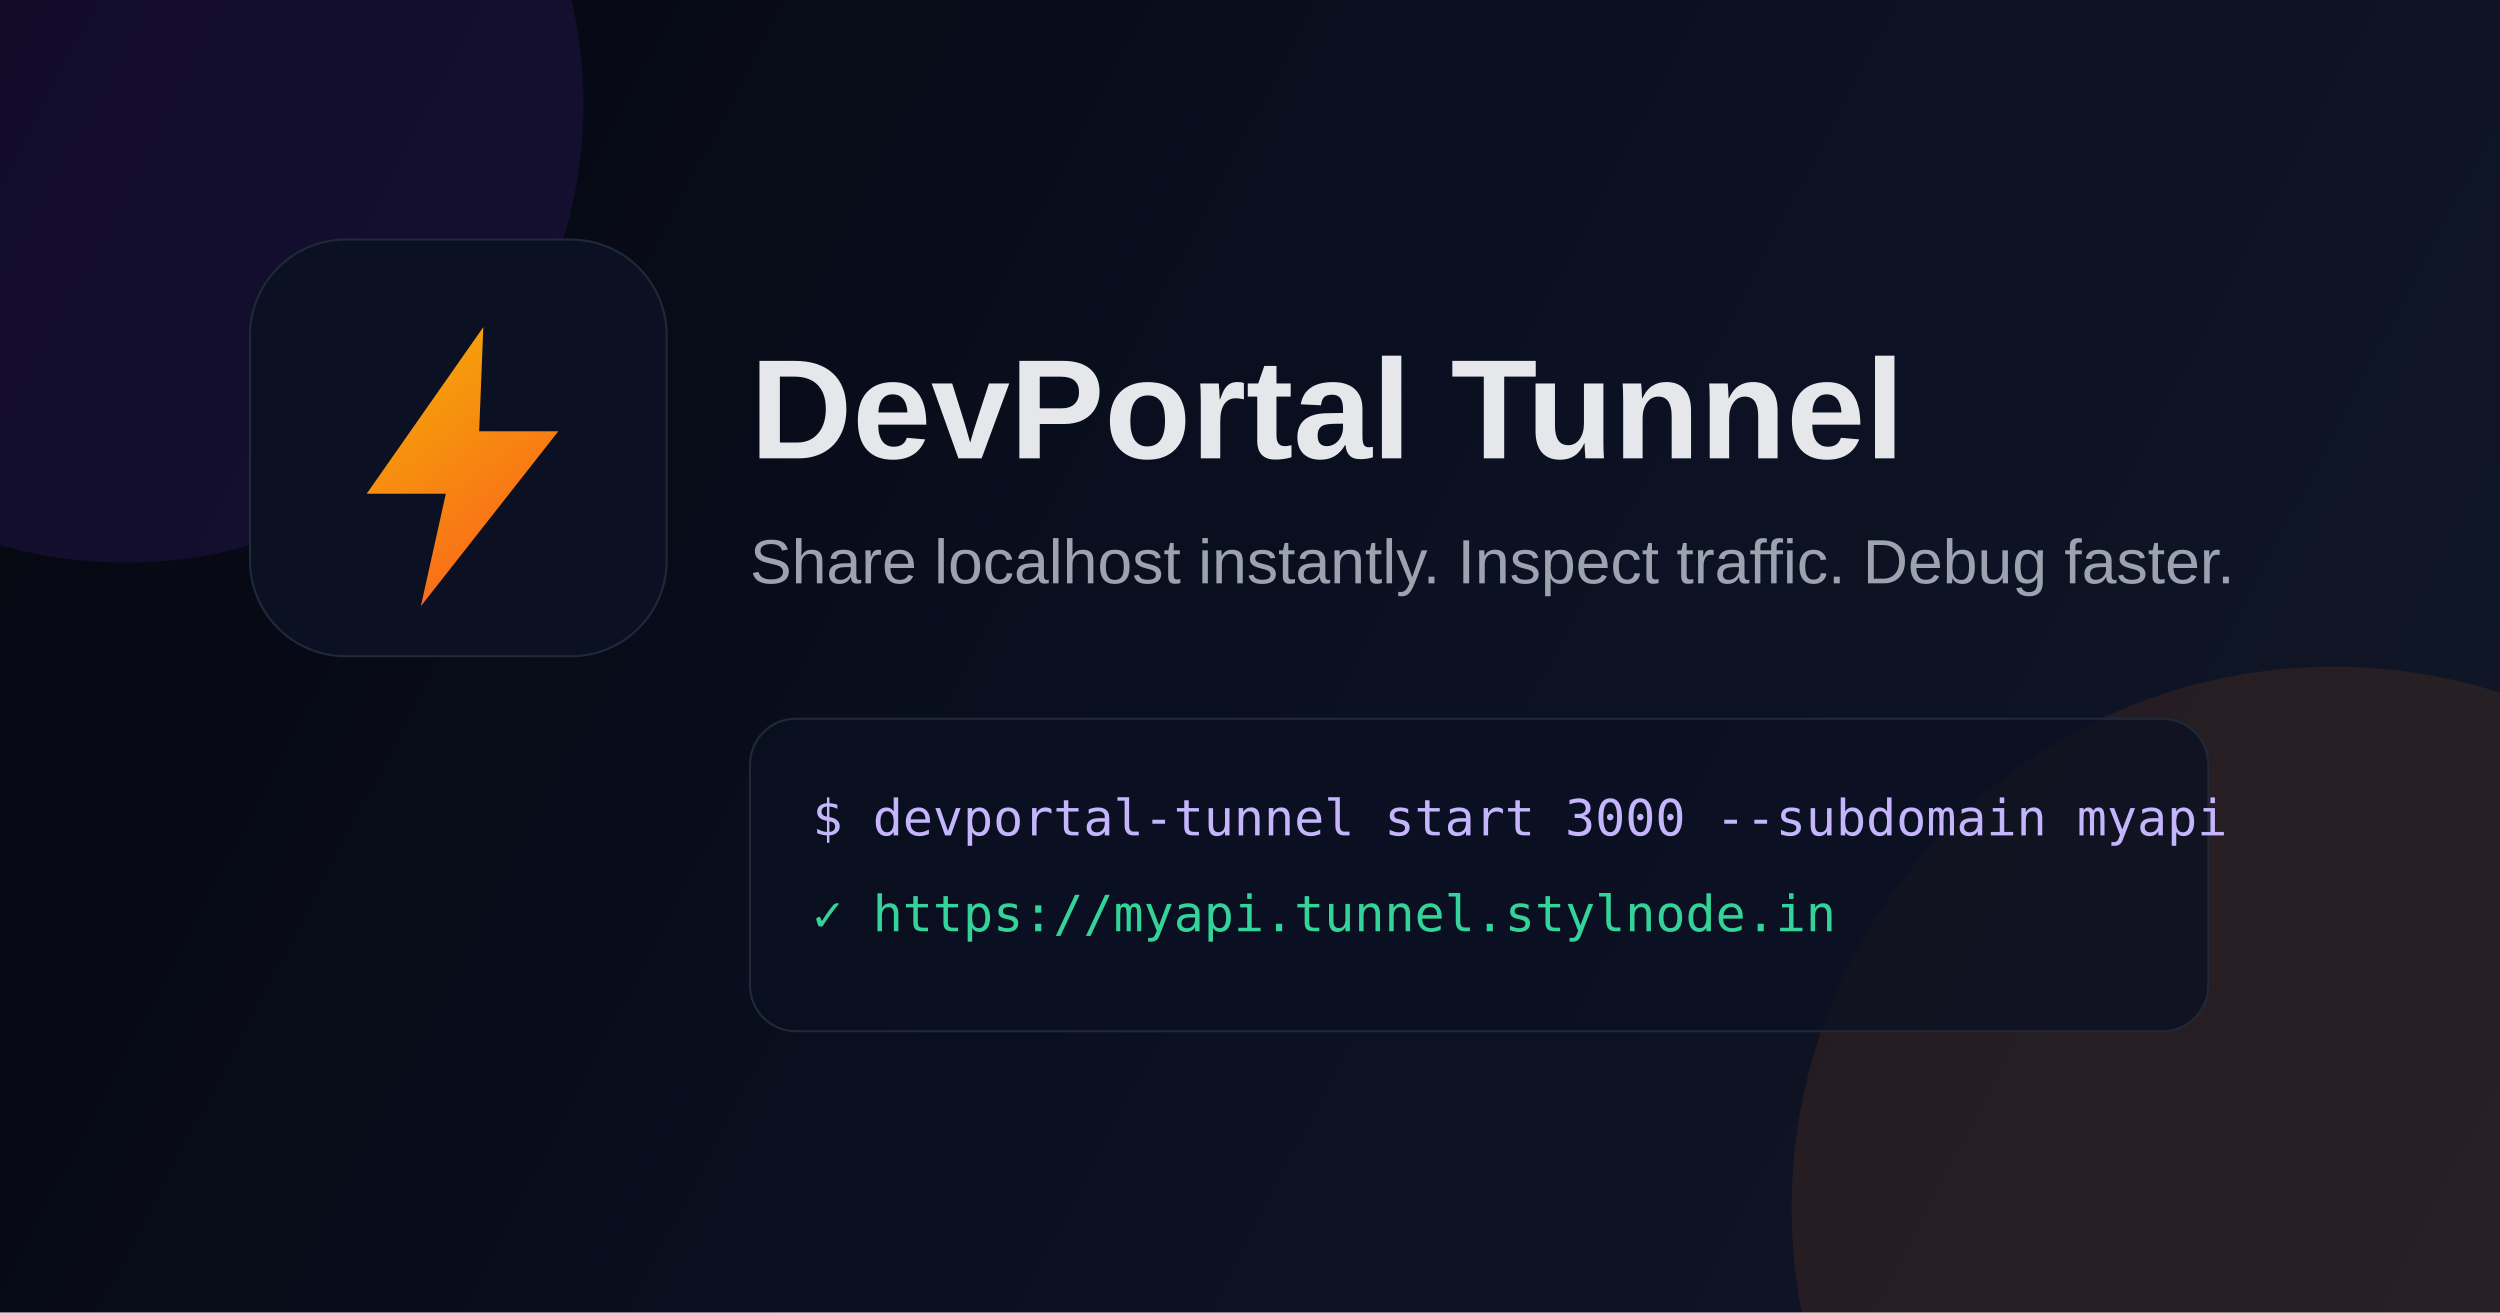
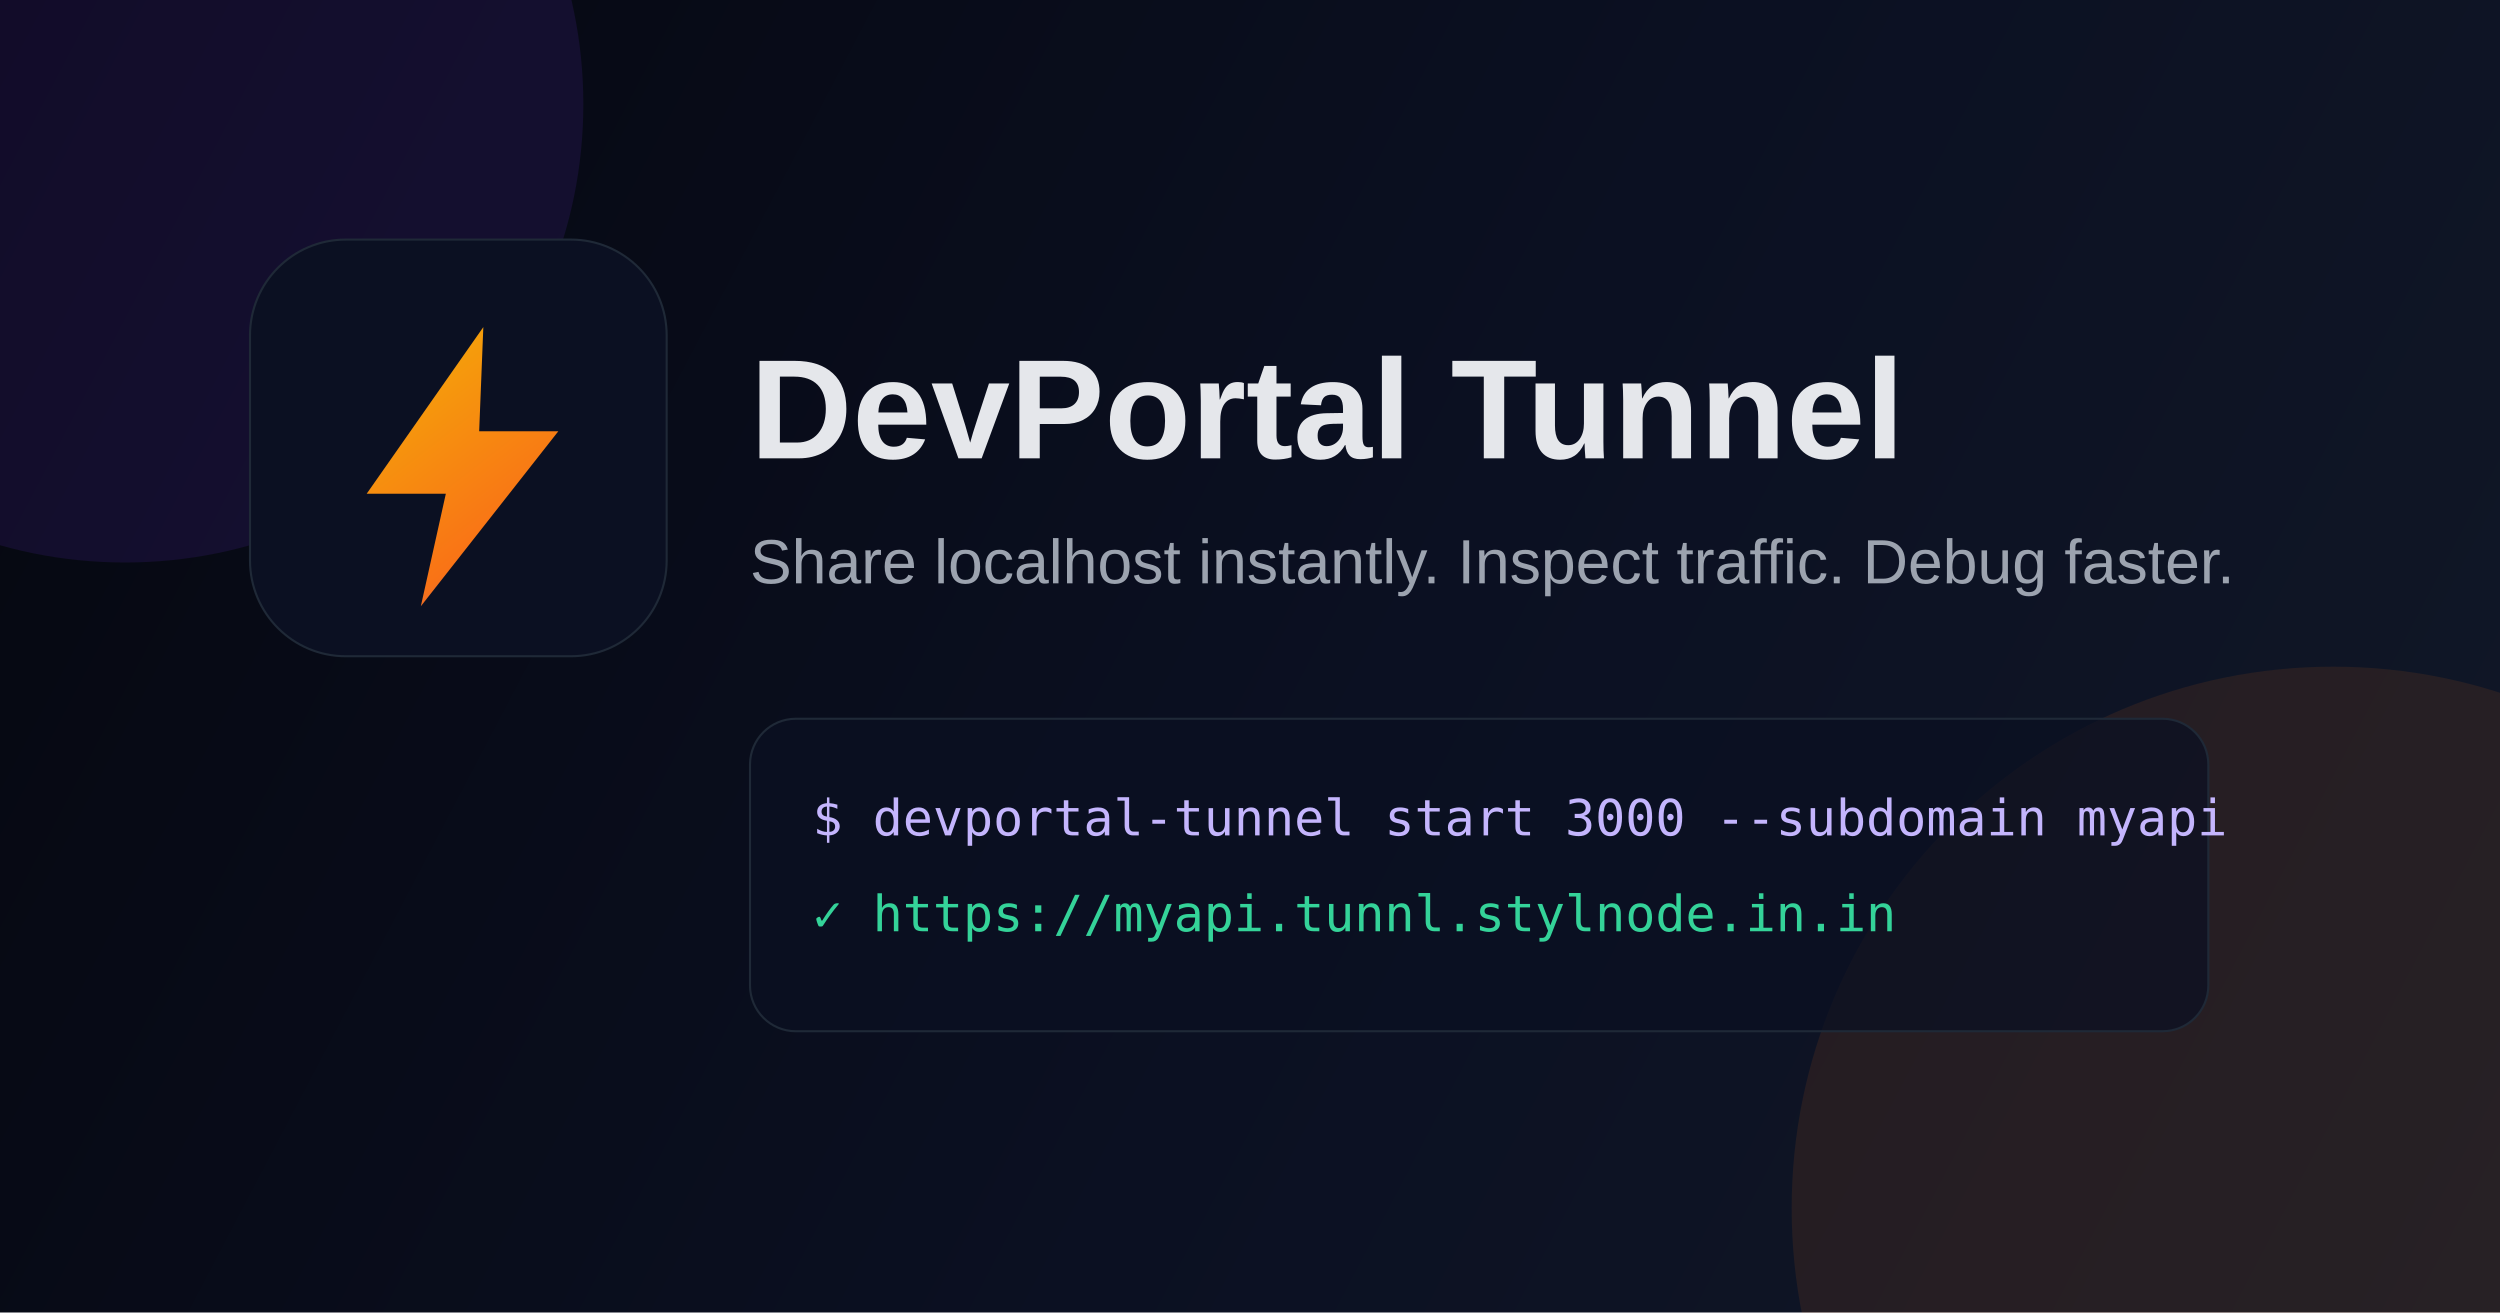
<svg xmlns="http://www.w3.org/2000/svg" width="1200" height="630" viewBox="0 0 1200 630" fill="none">
  <defs>
    <linearGradient id="bg" x1="0" y1="0" x2="1200" y2="630" gradientUnits="userSpaceOnUse">
      <stop stop-color="#05070F" />
      <stop offset="0.55" stop-color="#0B1022" />
      <stop offset="1" stop-color="#111827" />
    </linearGradient>
    <linearGradient id="bolt" x1="85" y1="62" x2="186" y2="193" gradientUnits="userSpaceOnUse">
      <stop stop-color="#F59E0B" />
      <stop offset="0.5" stop-color="#F97316" />
      <stop offset="1" stop-color="#7C3AED" />
    </linearGradient>
  </defs>
  <rect width="1200" height="630" fill="url(#bg)" />
  <circle cx="60" cy="50" r="220" fill="#7C3AED" fill-opacity="0.12" />
  <circle cx="1120" cy="580" r="260" fill="#F97316" fill-opacity="0.1" />
  <g transform="translate(120 115)">
    <rect x="0" y="0" width="200" height="200" rx="46" fill="#0B1022" stroke="#1F2937" />
    <path d="M112 42L56 122H94L82 176L148 92H110L112 42Z" fill="url(#bolt)" />
  </g>
  <text x="360" y="220" fill="#E5E7EB" font-size="68" font-family="Segoe UI, Arial, sans-serif" font-weight="700">DevPortal Tunnel</text>
  <text x="360" y="280" fill="#9CA3AF" font-size="30" font-family="Segoe UI, Arial, sans-serif">Share localhost
        instantly. Inspect traffic. Debug faster.</text>
  <g transform="translate(360 345)">
    <rect x="0" y="0" width="700" height="150" rx="22" fill="#0B1022" fill-opacity="0.72" stroke="#1F2937" />
    <text x="30" y="56" fill="#C4B5FD" font-size="24" font-family="Consolas, Menlo, monospace">$ devportal-tunnel
            start 3000 --subdomain myapi</text>
    <text x="30" y="102" fill="#34D399" font-size="24" font-family="Consolas, Menlo, monospace">✓
-             https://myapi.tunnel.stylnode.in</text>
+             https://myapi.tunnl.stylnode.in.in</text>
  </g>
</svg>
